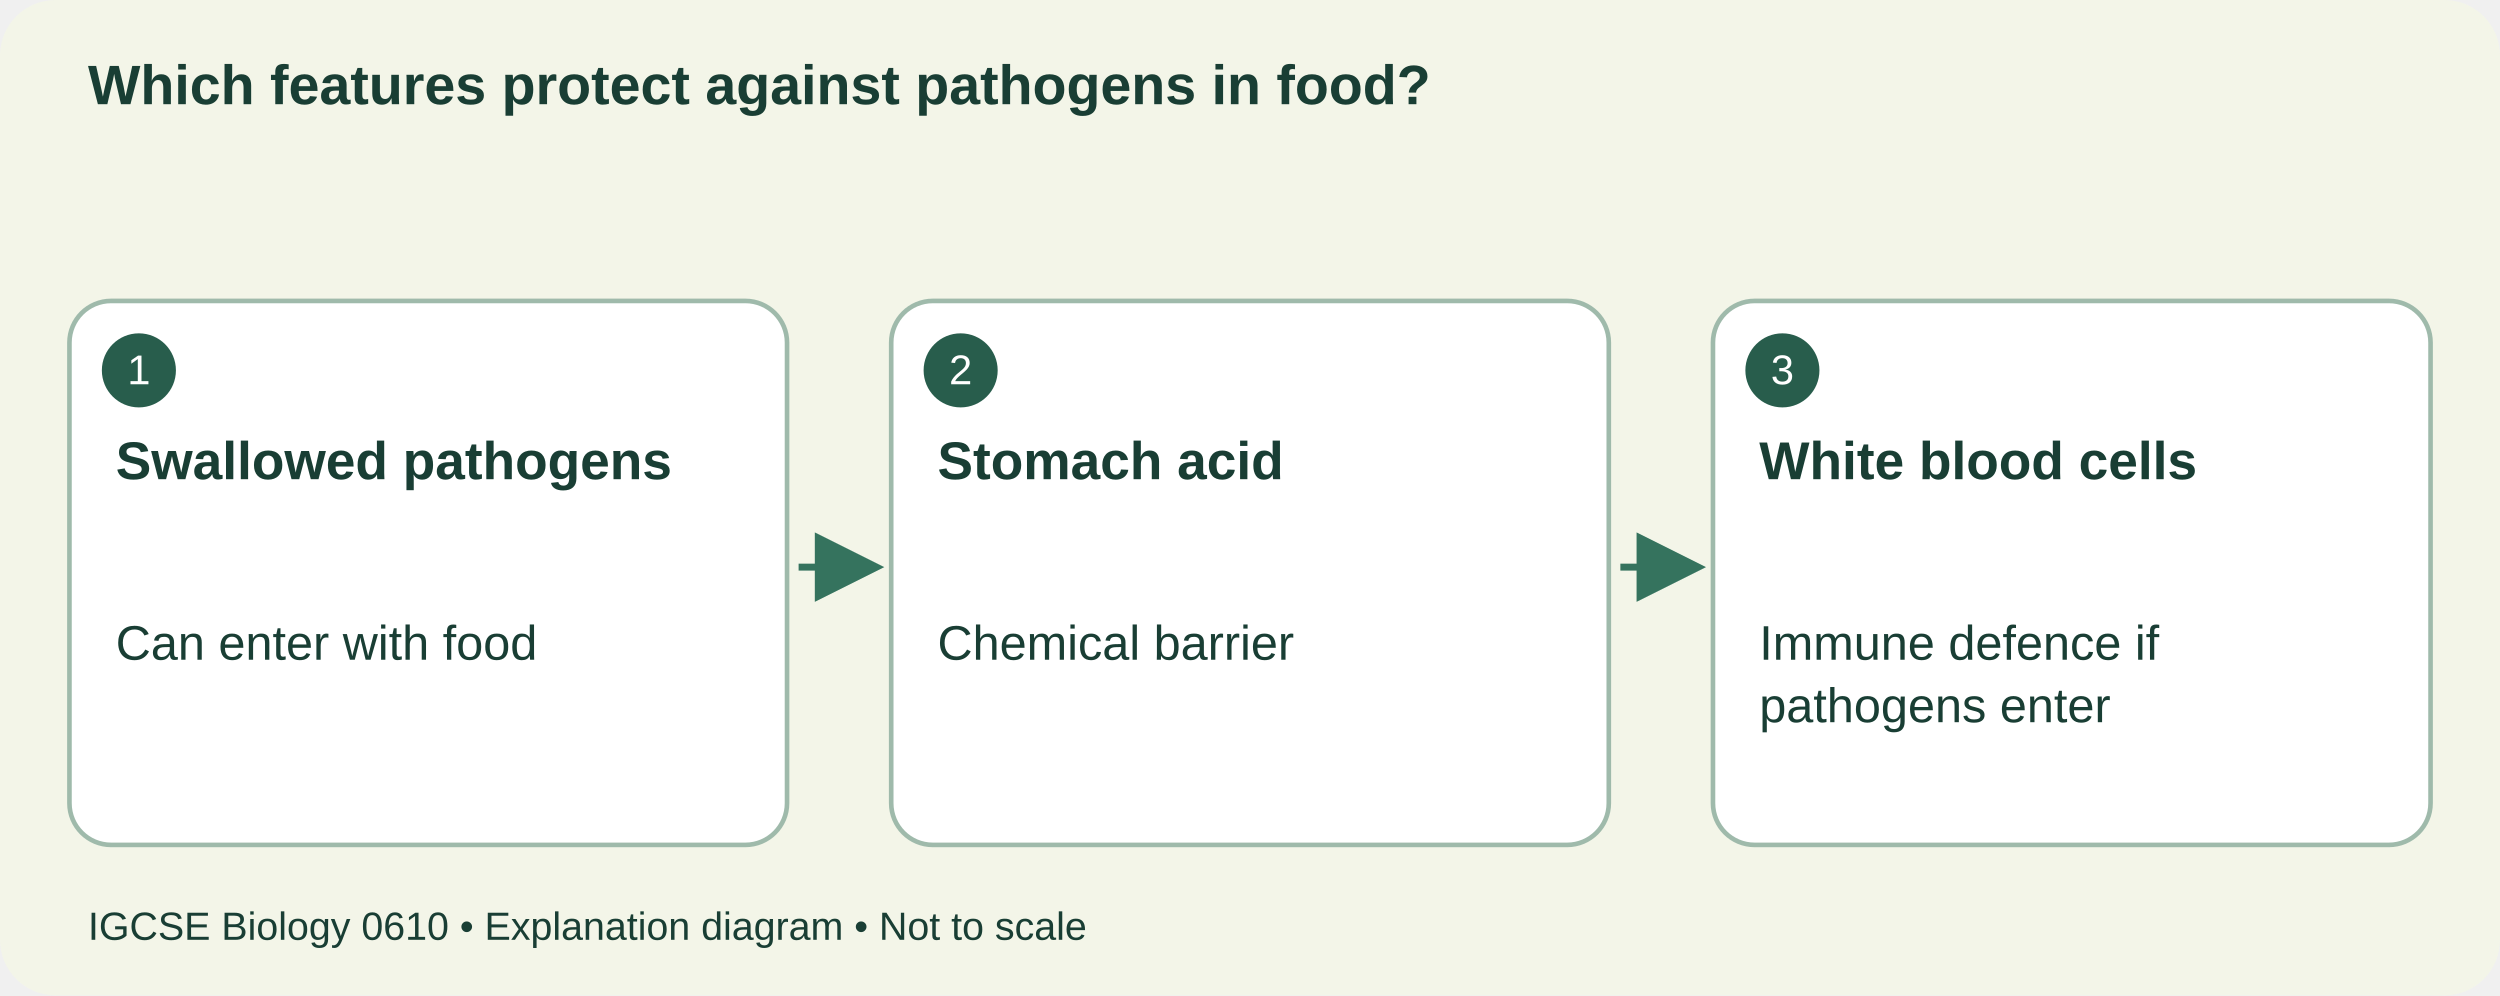
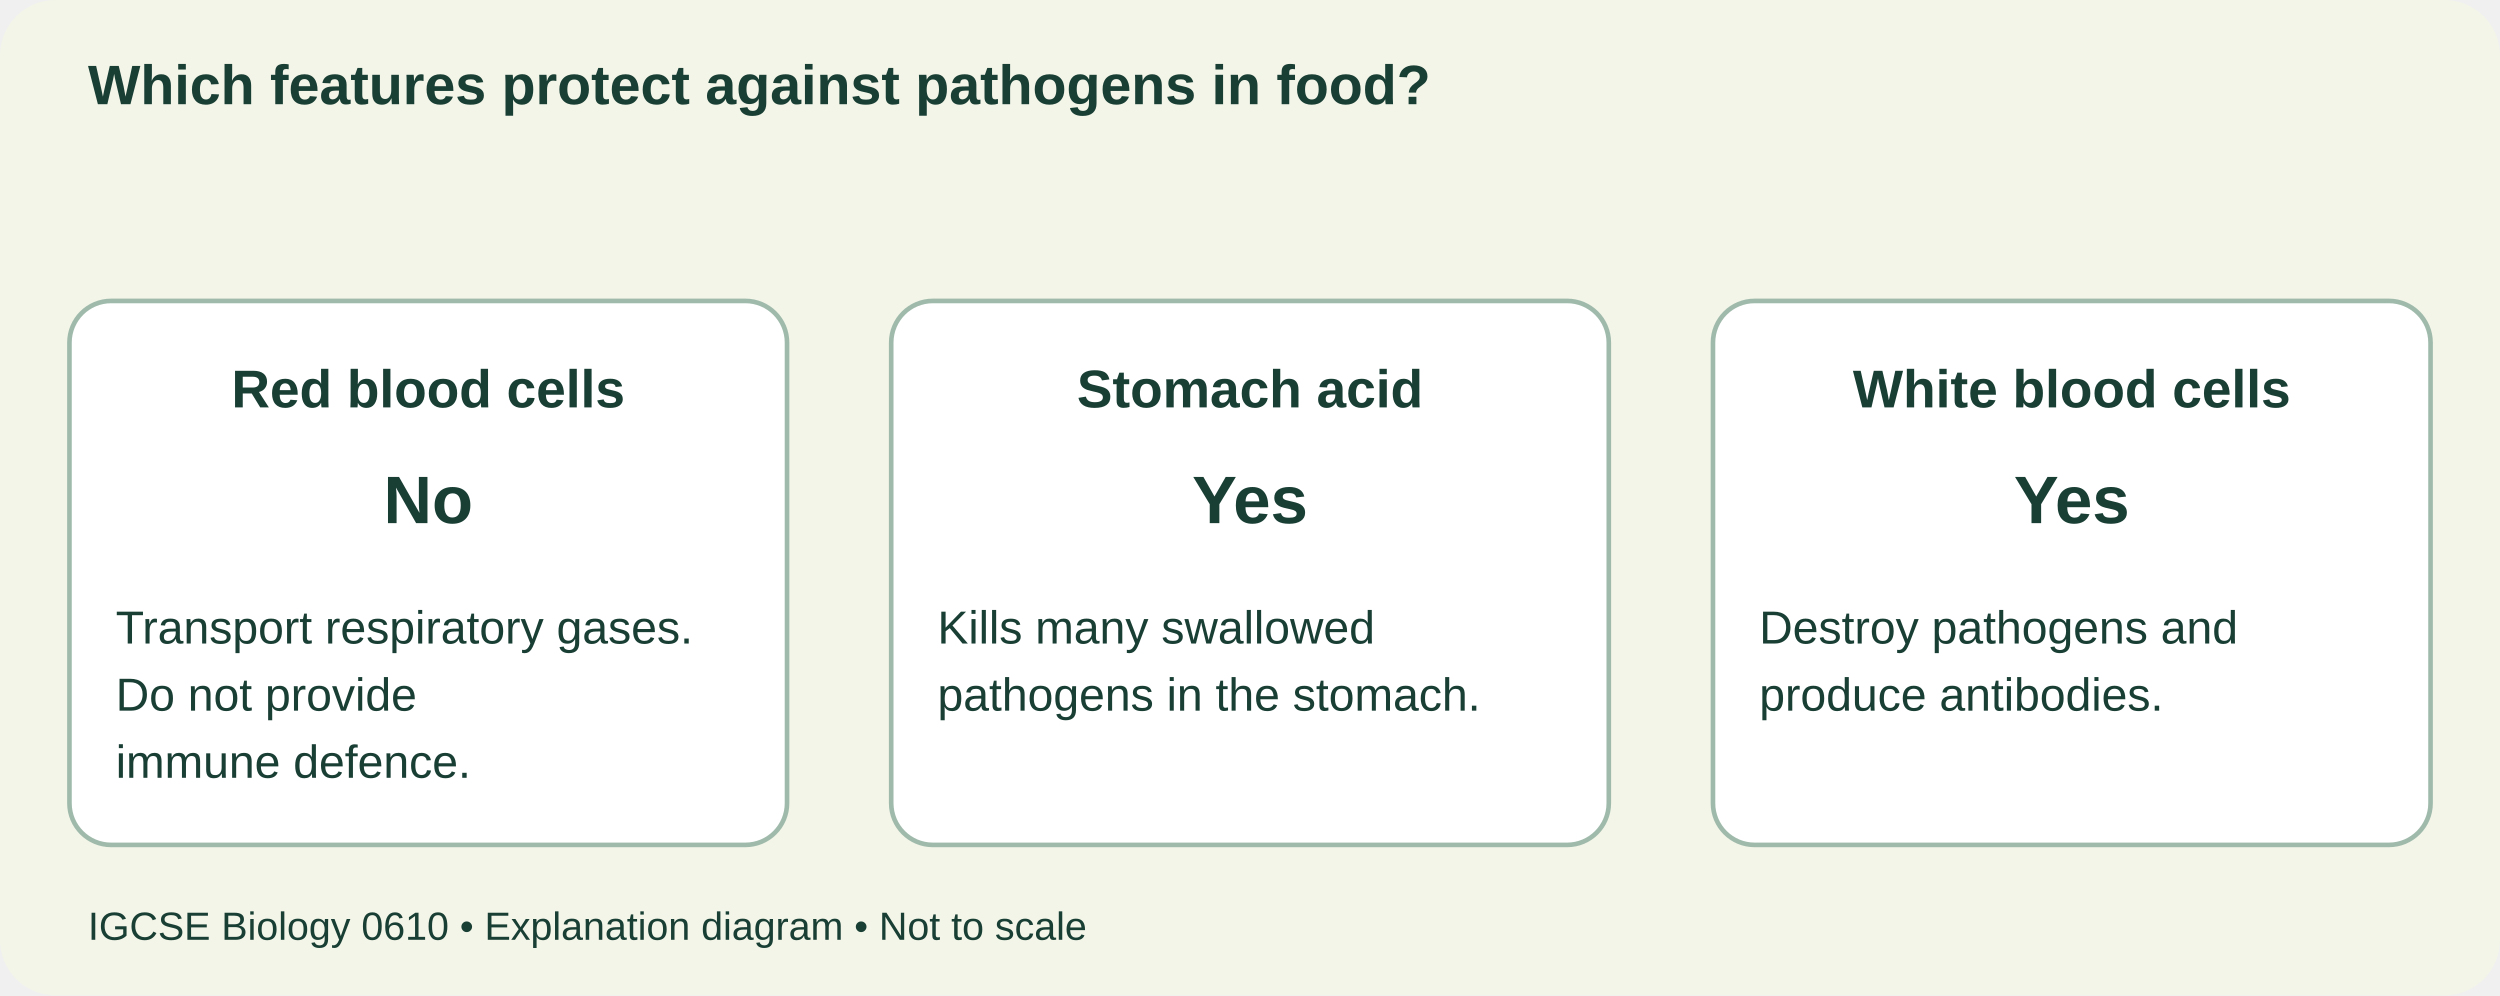
<svg xmlns="http://www.w3.org/2000/svg" width="1080" height="430" viewBox="0 0 1080 430" role="img" aria-labelledby="title desc">
  <defs>
-     <marker id="arrow" markerWidth="10" markerHeight="10" refX="8" refY="5" orient="auto">
-       <path d="M0 0 L10 5 L0 10 Z" fill="#35735e" />
+     <marker id="arrow" markerWidth="9" markerHeight="9" refX="8" refY="4.5" orient="auto">
+       <path d="M0 0 L9 4.5 L0 9 Z" fill="#35735e" />
    </marker>
  </defs>
  <rect width="1080" height="430" rx="24" fill="#f3f5e8" />
  <g font-family="Arial, sans-serif" fill="#193e34">
-     <text x="38" y="45" font-size="24" font-weight="700">Which features protect against pathogens in food?</text>
+     <text x="38" y="45" font-size="24" font-weight="700" text-anchor="start" fill="#193e34">Which features protect against pathogens in food?</text>
    <rect x="30" y="130" width="310" height="235" rx="18" fill="#fff" stroke="#9fbaab" stroke-width="2" />
-     <circle cx="60" cy="160" r="16" fill="#285d4c" />
-     <text x="60" y="166" text-anchor="middle" font-size="18" fill="white">1</text>
-     <text x="50" y="207" font-size="23" font-weight="700">Swallowed pathogens</text>
-     <text x="50" y="285" font-size="21" font-weight="400">Can enter with food</text>
-     <path d="M345 245 H376" fill="none" stroke="#35735e" stroke-width="3" marker-end="url(#arrow)" />
+     <text x="185" y="176" font-size="23" font-weight="700" text-anchor="middle" fill="#193e34">Red blood cells</text>
+     <text x="185" y="226" font-size="29" font-weight="700" text-anchor="middle" fill="#193e34">No</text>
+     <text x="50" y="278" font-size="20" font-weight="400" text-anchor="start" fill="#193e34">Transport respiratory gases.</text>
+     <text x="50" y="307" font-size="20" font-weight="400" text-anchor="start" fill="#193e34">Do not provide</text>
+     <text x="50" y="336" font-size="20" font-weight="400" text-anchor="start" fill="#193e34">immune defence.</text>
    <rect x="385" y="130" width="310" height="235" rx="18" fill="#fff" stroke="#9fbaab" stroke-width="2" />
-     <circle cx="415" cy="160" r="16" fill="#285d4c" />
-     <text x="415" y="166" text-anchor="middle" font-size="18" fill="white">2</text>
-     <text x="405" y="207" font-size="23" font-weight="700">Stomach acid</text>
-     <text x="405" y="285" font-size="21" font-weight="400">Chemical barrier</text>
-     <path d="M700 245 H731" fill="none" stroke="#35735e" stroke-width="3" marker-end="url(#arrow)" />
+     <text x="540" y="176" font-size="23" font-weight="700" text-anchor="middle" fill="#193e34">Stomach acid</text>
+     <text x="540" y="226" font-size="29" font-weight="700" text-anchor="middle" fill="#193e34">Yes</text>
+     <text x="405" y="278" font-size="20" font-weight="400" text-anchor="start" fill="#193e34">Kills many swallowed</text>
+     <text x="405" y="307" font-size="20" font-weight="400" text-anchor="start" fill="#193e34">pathogens in the stomach.</text>
    <rect x="740" y="130" width="310" height="235" rx="18" fill="#fff" stroke="#9fbaab" stroke-width="2" />
-     <circle cx="770" cy="160" r="16" fill="#285d4c" />
-     <text x="770" y="166" text-anchor="middle" font-size="18" fill="white">3</text>
-     <text x="760" y="207" font-size="23" font-weight="700">White blood cells</text>
-     <text x="760" y="285" font-size="21" font-weight="400">Immune defence if</text>
-     <text x="760" y="312" font-size="21" font-weight="400">pathogens enter</text>
-     <text x="38" y="406" font-size="17" font-weight="400">IGCSE Biology 0610 • Explanation diagram • Not to scale</text>
+     <text x="895" y="176" font-size="23" font-weight="700" text-anchor="middle" fill="#193e34">White blood cells</text>
+     <text x="895" y="226" font-size="29" font-weight="700" text-anchor="middle" fill="#193e34">Yes</text>
+     <text x="760" y="278" font-size="20" font-weight="400" text-anchor="start" fill="#193e34">Destroy pathogens and</text>
+     <text x="760" y="307" font-size="20" font-weight="400" text-anchor="start" fill="#193e34">produce antibodies.</text>
+     <text x="38" y="406" font-size="17" font-weight="400" text-anchor="start" fill="#193e34">IGCSE Biology 0610 • Explanation diagram • Not to scale</text>
  </g>
</svg>
